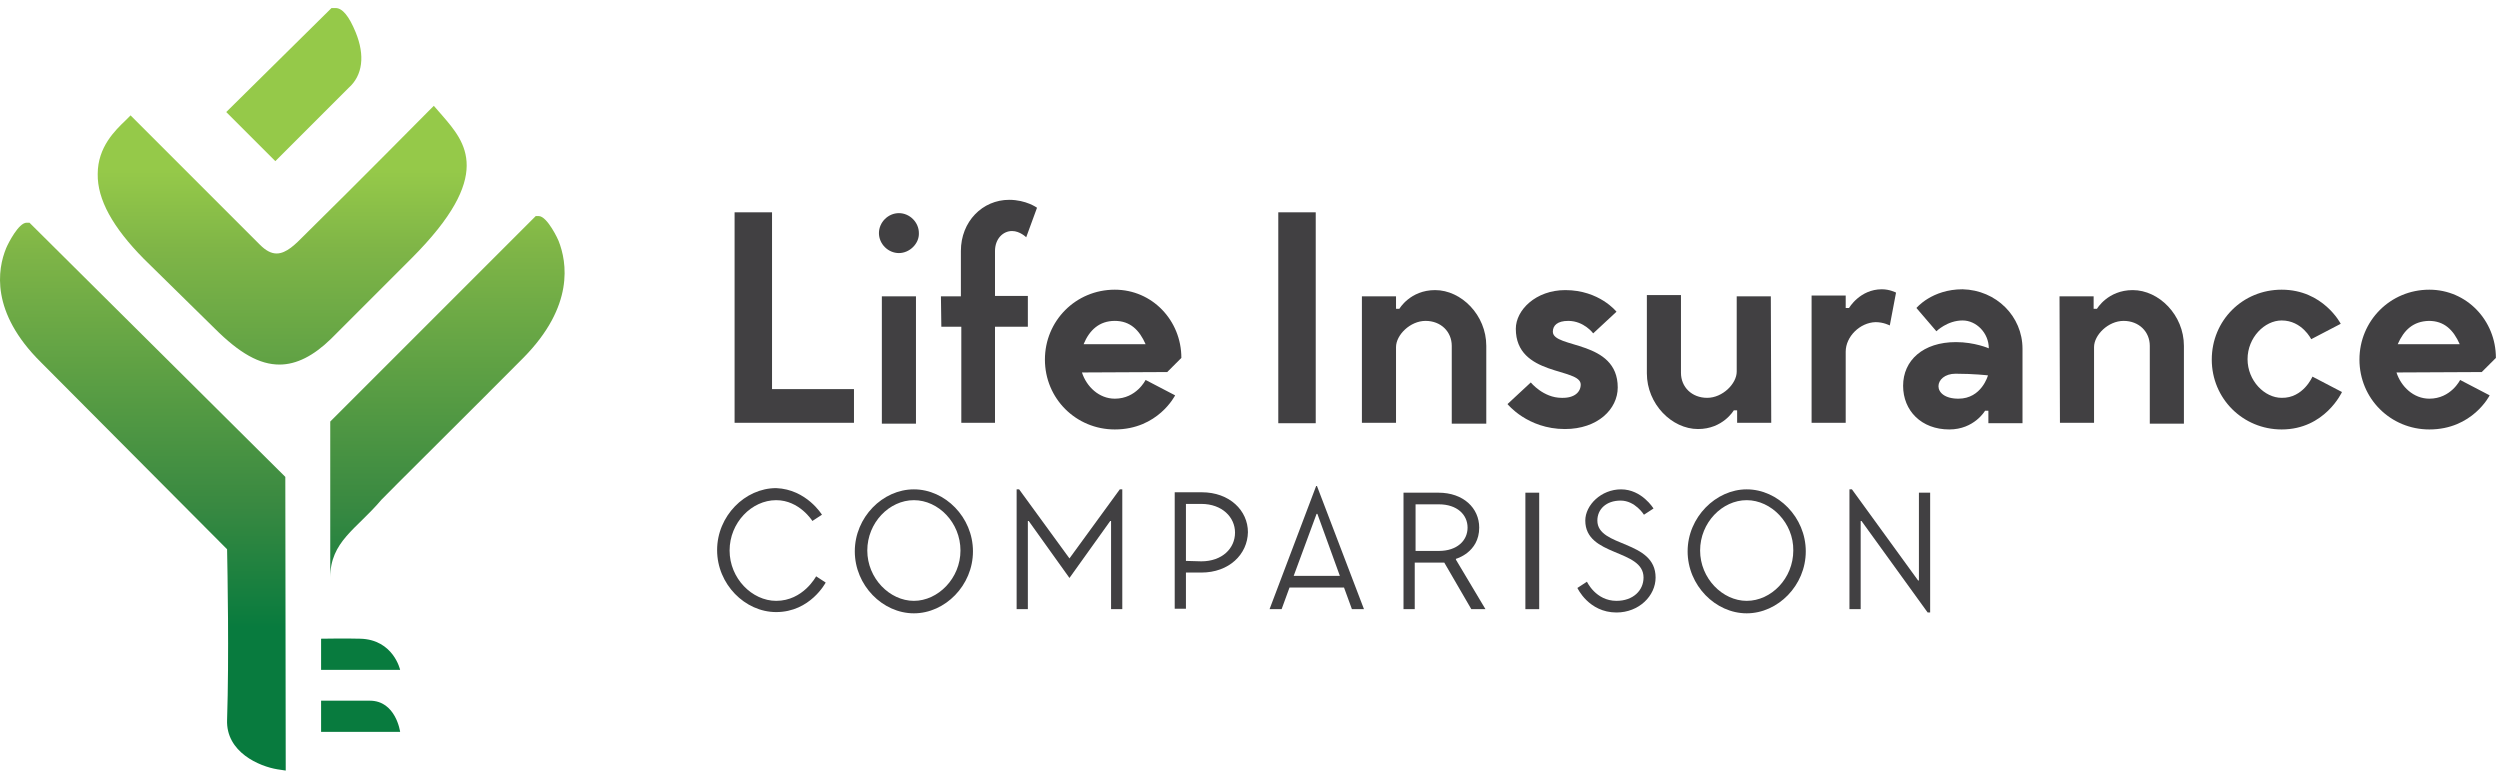
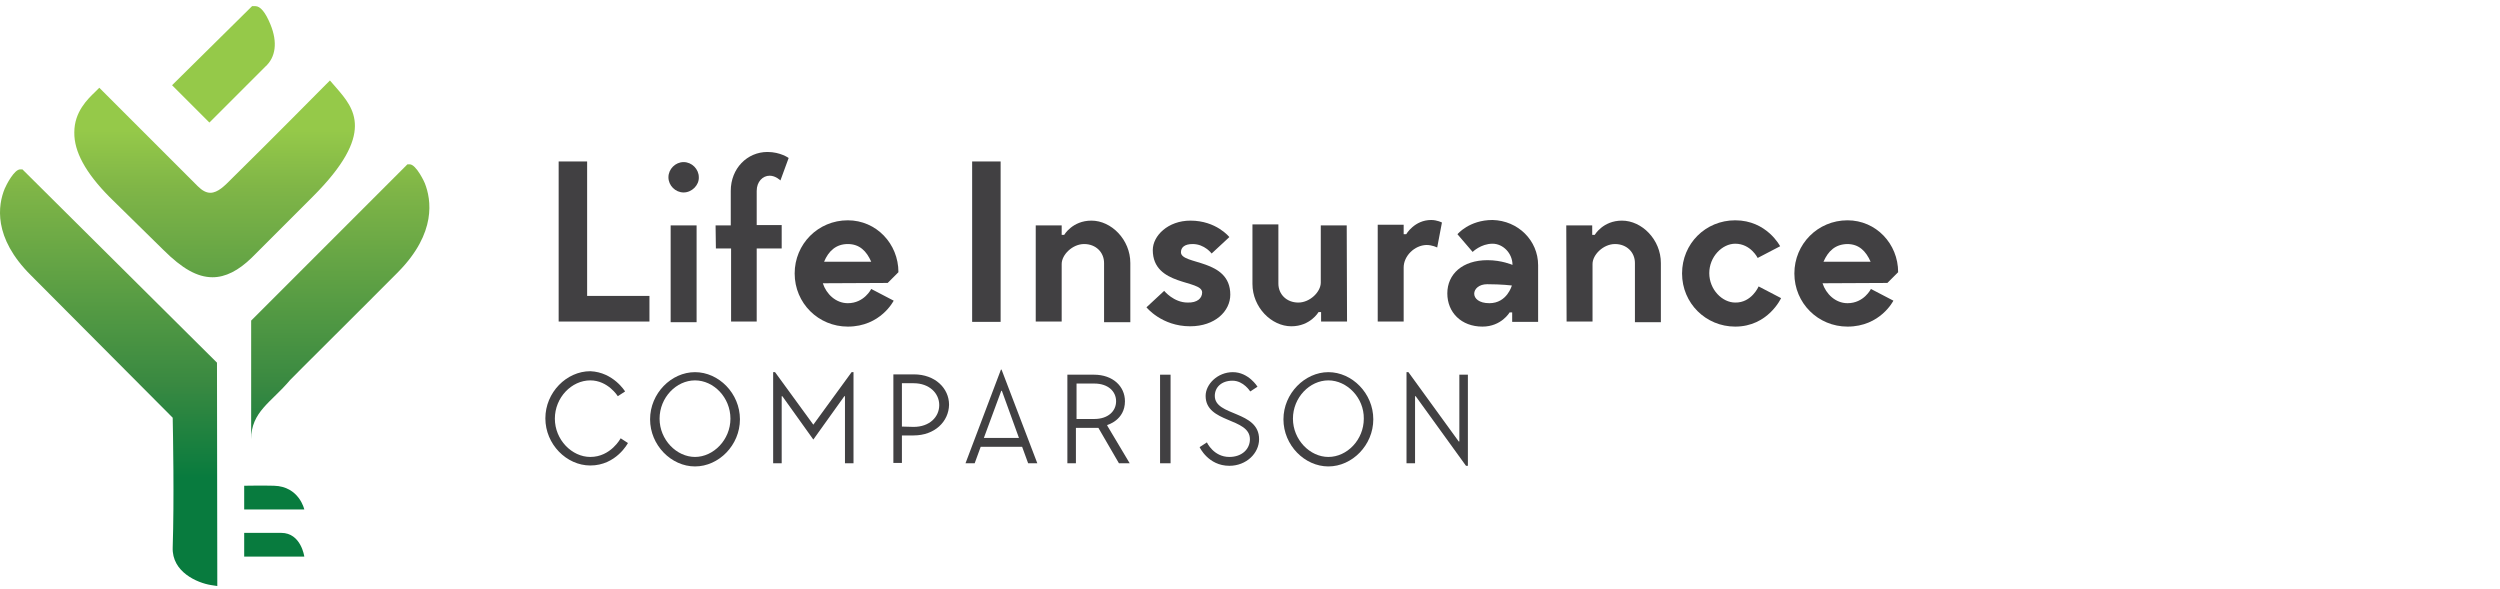
- <svg xmlns="http://www.w3.org/2000/svg" width="181px" height="56px" viewBox="0 0 181 56" version="1.1">
+ <svg xmlns="http://www.w3.org/2000/svg" width="238px" height="56px" version="1.1" viewBox="0 0 238 56">
  <defs>
-     <linearGradient x1="50.003%" y1="-232.622%" x2="50.003%" y2="-1695.799%" id="linearGradient-1">
-       <stop stop-color="#087B3E" offset="0%" />
-       <stop stop-color="#398941" offset="27%" />
-       <stop stop-color="#7FB547" offset="83%" />
-       <stop stop-color="#95C949" offset="100%" />
+     <linearGradient id="linearGradient-1" x1="50.003%" x2="50.003%" y1="-232.622%" y2="-1695.799%">
+       <stop offset="0%" stop-color="#087B3E" />
+       <stop offset="27%" stop-color="#398941" />
+       <stop offset="83%" stop-color="#7FB547" />
+       <stop offset="100%" stop-color="#95C949" />
    </linearGradient>
-     <linearGradient x1="50.009%" y1="-33.202%" x2="50.009%" y2="-1487.881%" id="linearGradient-2">
-       <stop stop-color="#087B3E" offset="0%" />
-       <stop stop-color="#398941" offset="27%" />
-       <stop stop-color="#7FB547" offset="83%" />
-       <stop stop-color="#95C949" offset="100%" />
+     <linearGradient id="linearGradient-2" x1="50.009%" x2="50.009%" y1="-33.202%" y2="-1487.881%">
+       <stop offset="0%" stop-color="#087B3E" />
+       <stop offset="27%" stop-color="#398941" />
+       <stop offset="83%" stop-color="#7FB547" />
+       <stop offset="100%" stop-color="#95C949" />
    </linearGradient>
-     <linearGradient x1="50.002%" y1="201.848%" x2="50.002%" y2="25.404%" id="linearGradient-3">
-       <stop stop-color="#087B3E" offset="0%" />
-       <stop stop-color="#398941" offset="27%" />
-       <stop stop-color="#7FB547" offset="83%" />
-       <stop stop-color="#95C949" offset="100%" />
+     <linearGradient id="linearGradient-3" x1="50.002%" x2="50.002%" y1="201.848%" y2="25.404%">
+       <stop offset="0%" stop-color="#087B3E" />
+       <stop offset="27%" stop-color="#398941" />
+       <stop offset="83%" stop-color="#7FB547" />
+       <stop offset="100%" stop-color="#95C949" />
    </linearGradient>
-     <linearGradient x1="50.02%" y1="405.029%" x2="50.02%" y2="106.793%" id="linearGradient-4">
-       <stop stop-color="#087B3E" offset="0%" />
-       <stop stop-color="#398941" offset="27%" />
-       <stop stop-color="#7FB547" offset="83%" />
-       <stop stop-color="#95C949" offset="100%" />
+     <linearGradient id="linearGradient-4" x1="50.02%" x2="50.02%" y1="405.029%" y2="106.793%">
+       <stop offset="0%" stop-color="#087B3E" />
+       <stop offset="27%" stop-color="#398941" />
+       <stop offset="83%" stop-color="#7FB547" />
+       <stop offset="100%" stop-color="#95C949" />
    </linearGradient>
-     <linearGradient x1="50%" y1="73.995%" x2="50%" y2="-9.339%" id="linearGradient-5">
-       <stop stop-color="#087B3E" offset="0%" />
-       <stop stop-color="#398941" offset="27%" />
-       <stop stop-color="#7FB547" offset="83%" />
-       <stop stop-color="#95C949" offset="100%" />
+     <linearGradient id="linearGradient-5" x1="50%" x2="50%" y1="73.995%" y2="-9.339%">
+       <stop offset="0%" stop-color="#087B3E" />
+       <stop offset="27%" stop-color="#398941" />
+       <stop offset="83%" stop-color="#7FB547" />
+       <stop offset="100%" stop-color="#95C949" />
    </linearGradient>
-     <linearGradient x1="49.994%" y1="113.982%" x2="49.994%" y2="-12.312%" id="linearGradient-6">
-       <stop stop-color="#087B3E" offset="0%" />
-       <stop stop-color="#398941" offset="27%" />
-       <stop stop-color="#7FB547" offset="83%" />
-       <stop stop-color="#95C949" offset="100%" />
+     <linearGradient id="linearGradient-6" x1="49.994%" x2="49.994%" y1="113.982%" y2="-12.312%">
+       <stop offset="0%" stop-color="#087B3E" />
+       <stop offset="27%" stop-color="#398941" />
+       <stop offset="83%" stop-color="#7FB547" />
+       <stop offset="100%" stop-color="#95C949" />
    </linearGradient>
  </defs>
-   <g id="Symbols" stroke="none" stroke-width="1" fill="none" fill-rule="evenodd">
-     <g id="Sections-/-Header-/-Desktop-/-LIC" transform="translate(-162, -16)">
-       <g id="Assets-/-Logo-/-LIC" transform="translate(162, 16)">
+   <g id="Symbols" fill="none" fill-rule="evenodd" stroke="none" stroke-width="1">
+     <g id="Sections-/-Header-/-Tablet-potrait-/-LIC" transform="translate(-24, -16)">
+       <g id="Assets-/-Logo-/-LIC" transform="translate(24, 16)">
        <g id="LIC-logo-01-3" transform="translate(0, 0.583333)">
          <polygon id="Path" fill="#414042" fill-rule="nonzero" points="61.828 27.588 61.828 30.027 53.184 30.027 53.184 14.788 55.895 14.788 55.895 27.588" />
-           <path d="M65.081,17.739 C64.298,17.739 63.635,17.077 63.635,16.294 C63.635,15.511 64.298,14.848 65.081,14.848 C65.864,14.848 66.527,15.511 66.527,16.294 C66.557,17.047 65.864,17.739 65.081,17.739 Z M63.846,20.872 L66.316,20.872 L66.316,30.088 L63.846,30.088 L63.846,20.872 Z" id="Shape" fill="#414042" fill-rule="nonzero" />
-           <path d="M68.123,20.872 L69.568,20.872 L69.568,17.589 C69.568,15.45 71.135,13.884 73.062,13.884 C74.297,13.884 75.08,14.457 75.08,14.457 L74.297,16.595 C74.297,16.595 73.845,16.143 73.273,16.143 C72.61,16.143 72.038,16.715 72.038,17.589 L72.038,20.841 L74.417,20.841 L74.417,23.07 L72.038,23.07 L72.038,30.027 L69.599,30.027 L69.599,23.07 L68.153,23.07 L68.123,20.872 L68.123,20.872 Z" id="Path" fill="#414042" fill-rule="nonzero" />
-           <path d="M78.333,26.383 C78.664,27.407 79.567,28.281 80.712,28.281 C82.278,28.281 82.941,26.925 82.941,26.925 L85.079,28.04 C85.079,28.04 83.844,30.509 80.712,30.509 C77.911,30.509 75.652,28.281 75.652,25.45 C75.652,22.649 77.881,20.39 80.712,20.39 C83.423,20.39 85.531,22.618 85.531,25.329 L84.507,26.353 L78.333,26.383 Z M78.453,24.335 L82.941,24.335 C82.489,23.311 81.826,22.649 80.712,22.649 C79.598,22.649 78.875,23.311 78.453,24.335 Z" id="Shape" fill="#414042" fill-rule="nonzero" />
-           <rect id="Rectangle" fill="#414042" x="92.548" y="14.788" width="2.711" height="15.27" />
-           <path d="M98.602,20.872 L101.072,20.872 L101.072,21.775 L101.313,21.775 C101.313,21.775 102.096,20.42 103.903,20.42 C105.8,20.42 107.607,22.227 107.607,24.456 L107.607,30.088 L105.107,30.088 L105.107,24.456 C105.107,23.432 104.324,22.649 103.21,22.649 C102.096,22.649 101.072,23.673 101.072,24.546 L101.072,30.027 L98.602,30.027 L98.602,20.872 L98.602,20.872 Z" id="Path" fill="#414042" fill-rule="nonzero" />
-           <path d="M114.444,27.257 C114.444,26.022 109.745,26.684 109.745,23.221 C109.745,21.865 111.191,20.42 113.329,20.42 C115.799,20.42 117.034,21.986 117.034,21.986 L115.347,23.552 C115.347,23.552 114.685,22.649 113.54,22.649 C112.757,22.649 112.426,22.98 112.426,23.432 C112.426,24.666 117.124,24.004 117.124,27.467 C117.124,29.034 115.679,30.479 113.299,30.479 C110.589,30.479 109.143,28.672 109.143,28.672 L110.83,27.106 C110.83,27.106 111.733,28.22 113.058,28.22 C113.992,28.25 114.444,27.799 114.444,27.257 L114.444,27.257 Z" id="Path" fill="#414042" fill-rule="nonzero" />
-           <path d="M128.238,30.027 L125.768,30.027 L125.768,29.124 L125.527,29.124 C125.527,29.124 124.744,30.479 122.937,30.479 C121.04,30.479 119.233,28.672 119.233,26.443 L119.233,20.781 L121.702,20.781 L121.702,26.413 C121.702,27.437 122.485,28.22 123.6,28.22 C124.714,28.22 125.738,27.196 125.738,26.323 L125.738,20.872 L128.208,20.872 L128.238,30.027 L128.238,30.027 Z" id="Path" fill="#414042" fill-rule="nonzero" />
-           <path d="M133.629,24.877 L133.629,30.027 L131.159,30.027 L131.159,20.811 L133.629,20.811 L133.629,21.715 L133.87,21.715 C133.87,21.715 134.653,20.36 136.249,20.36 C136.821,20.36 137.273,20.601 137.273,20.601 L136.821,22.98 C136.821,22.98 136.37,22.739 135.797,22.739 C134.653,22.769 133.629,23.793 133.629,24.877 L133.629,24.877 Z" id="Path" fill="#414042" fill-rule="nonzero" />
-           <path d="M146.429,24.666 L146.429,30.058 L143.959,30.058 L143.959,29.154 L143.718,29.154 C143.718,29.154 142.935,30.509 141.128,30.509 C139.11,30.509 137.785,29.154 137.785,27.347 C137.785,25.51 139.231,24.185 141.61,24.185 C142.965,24.185 143.989,24.636 143.989,24.636 C143.989,23.522 143.086,22.618 142.092,22.618 C140.978,22.618 140.195,23.401 140.195,23.401 L138.749,21.715 C138.749,21.715 139.863,20.36 142.092,20.36 C144.531,20.42 146.429,22.317 146.429,24.666 L146.429,24.666 Z M141.58,26.474 C140.797,26.474 140.345,26.925 140.345,27.377 C140.345,27.829 140.797,28.281 141.791,28.281 C143.477,28.281 143.929,26.594 143.929,26.594 C143.929,26.594 142.935,26.474 141.58,26.474 Z" id="Shape" fill="#414042" fill-rule="nonzero" />
-           <path d="M149.109,20.872 L151.579,20.872 L151.579,21.775 L151.82,21.775 C151.82,21.775 152.603,20.42 154.41,20.42 C156.308,20.42 158.115,22.227 158.115,24.456 L158.115,30.088 L155.645,30.088 L155.645,24.456 C155.645,23.432 154.862,22.649 153.748,22.649 C152.633,22.649 151.609,23.673 151.609,24.546 L151.609,30.027 L149.14,30.027 L149.109,20.872 L149.109,20.872 Z" id="Path" fill="#414042" fill-rule="nonzero" />
-           <path d="M167.421,26.684 L169.559,27.799 C169.559,27.799 168.325,30.509 165.192,30.509 C162.391,30.509 160.132,28.281 160.132,25.45 C160.132,22.618 162.361,20.39 165.192,20.39 C168.204,20.39 169.469,22.859 169.469,22.859 L167.331,23.974 C167.331,23.974 166.668,22.618 165.192,22.618 C163.957,22.618 162.723,23.853 162.723,25.419 C162.723,26.986 163.957,28.22 165.192,28.22 C166.758,28.25 167.421,26.684 167.421,26.684 Z" id="Path" fill="#414042" fill-rule="nonzero" />
-           <path d="M173.505,26.383 C173.836,27.407 174.74,28.281 175.884,28.281 C177.45,28.281 178.113,26.925 178.113,26.925 L180.251,28.04 C180.251,28.04 179.016,30.509 175.884,30.509 C173.083,30.509 170.824,28.281 170.824,25.45 C170.824,22.649 173.053,20.39 175.884,20.39 C178.595,20.39 180.703,22.618 180.703,25.329 L179.679,26.353 L173.505,26.383 Z M173.595,24.335 L178.083,24.335 C177.631,23.311 176.968,22.649 175.854,22.649 C174.709,22.679 174.047,23.311 173.595,24.335 Z" id="Shape" fill="#414042" fill-rule="nonzero" />
-           <path d="M59.509,36.683 L58.816,37.135 C58.816,37.135 57.883,35.629 56.196,35.629 C54.419,35.629 52.823,37.256 52.823,39.274 C52.823,41.291 54.449,42.918 56.196,42.918 C58.154,42.918 59.087,41.141 59.087,41.141 L59.78,41.593 C59.78,41.593 58.666,43.731 56.196,43.731 C53.937,43.731 51.919,41.713 51.919,39.243 C51.919,36.774 53.937,34.756 56.196,34.756 C58.395,34.846 59.509,36.683 59.509,36.683 L59.509,36.683 Z" id="Path" fill="#414042" fill-rule="nonzero" />
-           <path d="M66.165,34.846 C68.424,34.846 70.442,36.864 70.442,39.334 C70.442,41.803 68.424,43.821 66.165,43.821 C63.906,43.821 61.888,41.803 61.888,39.334 C61.888,36.864 63.906,34.846 66.165,34.846 Z M66.165,35.629 C64.388,35.629 62.792,37.256 62.792,39.274 C62.792,41.291 64.418,42.918 66.165,42.918 C67.912,42.918 69.538,41.291 69.538,39.274 C69.538,37.256 67.942,35.629 66.165,35.629 Z" id="Shape" fill="#414042" fill-rule="nonzero" />
+           <path id="Shape" fill="#414042" fill-rule="nonzero" d="M65.081,17.739 C64.298,17.739 63.635,17.077 63.635,16.294 C63.635,15.511 64.298,14.848 65.081,14.848 C65.864,14.848 66.527,15.511 66.527,16.294 C66.557,17.047 65.864,17.739 65.081,17.739 Z M63.846,20.872 L66.316,20.872 L66.316,30.088 L63.846,30.088 L63.846,20.872 Z" />
+           <path id="Path" fill="#414042" fill-rule="nonzero" d="M68.123,20.872 L69.568,20.872 L69.568,17.589 C69.568,15.45 71.135,13.884 73.062,13.884 C74.297,13.884 75.08,14.457 75.08,14.457 L74.297,16.595 C74.297,16.595 73.845,16.143 73.273,16.143 C72.61,16.143 72.038,16.715 72.038,17.589 L72.038,20.841 L74.417,20.841 L74.417,23.07 L72.038,23.07 L72.038,30.027 L69.599,30.027 L69.599,23.07 L68.153,23.07 L68.123,20.872 L68.123,20.872 Z" />
+           <path id="Shape" fill="#414042" fill-rule="nonzero" d="M78.333,26.383 C78.664,27.407 79.567,28.281 80.712,28.281 C82.278,28.281 82.941,26.925 82.941,26.925 L85.079,28.04 C85.079,28.04 83.844,30.509 80.712,30.509 C77.911,30.509 75.652,28.281 75.652,25.45 C75.652,22.649 77.881,20.39 80.712,20.39 C83.423,20.39 85.531,22.618 85.531,25.329 L84.507,26.353 L78.333,26.383 Z M78.453,24.335 L82.941,24.335 C82.489,23.311 81.826,22.649 80.712,22.649 C79.598,22.649 78.875,23.311 78.453,24.335 Z" />
+           <rect id="Rectangle" width="2.711" height="15.27" x="92.548" y="14.788" fill="#414042" />
+           <path id="Path" fill="#414042" fill-rule="nonzero" d="M98.602,20.872 L101.072,20.872 L101.072,21.775 L101.313,21.775 C101.313,21.775 102.096,20.42 103.903,20.42 C105.8,20.42 107.607,22.227 107.607,24.456 L107.607,30.088 L105.107,30.088 L105.107,24.456 C105.107,23.432 104.324,22.649 103.21,22.649 C102.096,22.649 101.072,23.673 101.072,24.546 L101.072,30.027 L98.602,30.027 L98.602,20.872 L98.602,20.872 Z" />
+           <path id="Path" fill="#414042" fill-rule="nonzero" d="M114.444,27.257 C114.444,26.022 109.745,26.684 109.745,23.221 C109.745,21.865 111.191,20.42 113.329,20.42 C115.799,20.42 117.034,21.986 117.034,21.986 L115.347,23.552 C115.347,23.552 114.685,22.649 113.54,22.649 C112.757,22.649 112.426,22.98 112.426,23.432 C112.426,24.666 117.124,24.004 117.124,27.467 C117.124,29.034 115.679,30.479 113.299,30.479 C110.589,30.479 109.143,28.672 109.143,28.672 L110.83,27.106 C110.83,27.106 111.733,28.22 113.058,28.22 C113.992,28.25 114.444,27.799 114.444,27.257 L114.444,27.257 Z" />
+           <path id="Path" fill="#414042" fill-rule="nonzero" d="M128.238,30.027 L125.768,30.027 L125.768,29.124 L125.527,29.124 C125.527,29.124 124.744,30.479 122.937,30.479 C121.04,30.479 119.233,28.672 119.233,26.443 L119.233,20.781 L121.702,20.781 L121.702,26.413 C121.702,27.437 122.485,28.22 123.6,28.22 C124.714,28.22 125.738,27.196 125.738,26.323 L125.738,20.872 L128.208,20.872 L128.238,30.027 L128.238,30.027 Z" />
+           <path id="Path" fill="#414042" fill-rule="nonzero" d="M133.629,24.877 L133.629,30.027 L131.159,30.027 L131.159,20.811 L133.629,20.811 L133.629,21.715 L133.87,21.715 C133.87,21.715 134.653,20.36 136.249,20.36 C136.821,20.36 137.273,20.601 137.273,20.601 L136.821,22.98 C136.821,22.98 136.37,22.739 135.797,22.739 C134.653,22.769 133.629,23.793 133.629,24.877 L133.629,24.877 Z" />
+           <path id="Shape" fill="#414042" fill-rule="nonzero" d="M146.429,24.666 L146.429,30.058 L143.959,30.058 L143.959,29.154 L143.718,29.154 C143.718,29.154 142.935,30.509 141.128,30.509 C139.11,30.509 137.785,29.154 137.785,27.347 C137.785,25.51 139.231,24.185 141.61,24.185 C142.965,24.185 143.989,24.636 143.989,24.636 C143.989,23.522 143.086,22.618 142.092,22.618 C140.978,22.618 140.195,23.401 140.195,23.401 L138.749,21.715 C138.749,21.715 139.863,20.36 142.092,20.36 C144.531,20.42 146.429,22.317 146.429,24.666 L146.429,24.666 Z M141.58,26.474 C140.797,26.474 140.345,26.925 140.345,27.377 C140.345,27.829 140.797,28.281 141.791,28.281 C143.477,28.281 143.929,26.594 143.929,26.594 C143.929,26.594 142.935,26.474 141.58,26.474 Z" />
+           <path id="Path" fill="#414042" fill-rule="nonzero" d="M149.109,20.872 L151.579,20.872 L151.579,21.775 L151.82,21.775 C151.82,21.775 152.603,20.42 154.41,20.42 C156.308,20.42 158.115,22.227 158.115,24.456 L158.115,30.088 L155.645,30.088 L155.645,24.456 C155.645,23.432 154.862,22.649 153.748,22.649 C152.633,22.649 151.609,23.673 151.609,24.546 L151.609,30.027 L149.14,30.027 L149.109,20.872 L149.109,20.872 Z" />
+           <path id="Path" fill="#414042" fill-rule="nonzero" d="M167.421,26.684 L169.559,27.799 C169.559,27.799 168.325,30.509 165.192,30.509 C162.391,30.509 160.132,28.281 160.132,25.45 C160.132,22.618 162.361,20.39 165.192,20.39 C168.204,20.39 169.469,22.859 169.469,22.859 L167.331,23.974 C167.331,23.974 166.668,22.618 165.192,22.618 C163.957,22.618 162.723,23.853 162.723,25.419 C162.723,26.986 163.957,28.22 165.192,28.22 C166.758,28.25 167.421,26.684 167.421,26.684 Z" />
+           <path id="Shape" fill="#414042" fill-rule="nonzero" d="M173.505,26.383 C173.836,27.407 174.74,28.281 175.884,28.281 C177.45,28.281 178.113,26.925 178.113,26.925 L180.251,28.04 C180.251,28.04 179.016,30.509 175.884,30.509 C173.083,30.509 170.824,28.281 170.824,25.45 C170.824,22.649 173.053,20.39 175.884,20.39 C178.595,20.39 180.703,22.618 180.703,25.329 L179.679,26.353 L173.505,26.383 Z M173.595,24.335 L178.083,24.335 C177.631,23.311 176.968,22.649 175.854,22.649 C174.709,22.679 174.047,23.311 173.595,24.335 Z" />
+           <path id="Path" fill="#414042" fill-rule="nonzero" d="M59.509,36.683 L58.816,37.135 C58.816,37.135 57.883,35.629 56.196,35.629 C54.419,35.629 52.823,37.256 52.823,39.274 C52.823,41.291 54.449,42.918 56.196,42.918 C58.154,42.918 59.087,41.141 59.087,41.141 L59.78,41.593 C59.78,41.593 58.666,43.731 56.196,43.731 C53.937,43.731 51.919,41.713 51.919,39.243 C51.919,36.774 53.937,34.756 56.196,34.756 C58.395,34.846 59.509,36.683 59.509,36.683 L59.509,36.683 Z" />
+           <path id="Shape" fill="#414042" fill-rule="nonzero" d="M66.165,34.846 C68.424,34.846 70.442,36.864 70.442,39.334 C70.442,41.803 68.424,43.821 66.165,43.821 C63.906,43.821 61.888,41.803 61.888,39.334 C61.888,36.864 63.906,34.846 66.165,34.846 Z M66.165,35.629 C64.388,35.629 62.792,37.256 62.792,39.274 C62.792,41.291 64.418,42.918 66.165,42.918 C67.912,42.918 69.538,41.291 69.538,39.274 C69.538,37.256 67.942,35.629 66.165,35.629 Z" />
          <polygon id="Path" fill="#414042" fill-rule="nonzero" points="81.254 34.846 81.254 43.52 80.441 43.52 80.441 37.135 80.381 37.135 77.429 41.261 74.478 37.135 74.417 37.135 74.417 43.52 73.604 43.52 73.604 34.846 73.785 34.846 77.429 39.846 81.073 34.846 81.254 34.846" />
-           <path d="M86.976,40.87 L85.862,40.87 L85.862,43.49 L85.049,43.49 L85.049,35.057 L87.007,35.057 C89.024,35.057 90.35,36.382 90.35,37.948 C90.32,39.545 88.994,40.87 86.976,40.87 L86.976,40.87 Z M86.976,40.057 C88.482,40.057 89.416,39.123 89.416,37.978 C89.416,36.864 88.482,35.9 86.976,35.9 L85.862,35.9 L85.862,40.026 L86.976,40.057 L86.976,40.057 Z" id="Shape" fill="#414042" fill-rule="nonzero" />
-           <path d="M98.752,43.52 L97.879,43.52 L97.307,41.954 L93.361,41.954 L92.789,43.52 L91.916,43.52 L95.289,34.605 L95.349,34.605 L98.752,43.52 L98.752,43.52 Z M93.663,41.111 L97.006,41.111 L95.379,36.623 L95.319,36.623 L93.663,41.111 L93.663,41.111 Z" id="Shape" fill="#414042" fill-rule="nonzero" />
-           <path d="M107.547,43.52 L106.523,43.52 L104.565,40.147 L102.427,40.147 L102.427,43.52 L101.614,43.52 L101.614,35.087 L104.144,35.087 C105.951,35.087 107.095,36.202 107.095,37.617 C107.095,39.424 105.409,39.876 105.409,39.876 L105.409,39.936 L107.547,43.52 Z M104.174,39.304 C105.499,39.304 106.252,38.551 106.252,37.617 C106.252,36.683 105.499,35.93 104.174,35.93 L102.487,35.93 L102.487,39.304 L104.174,39.304 Z" id="Shape" fill="#414042" fill-rule="nonzero" />
-           <rect id="Rectangle" fill="#414042" x="110.438" y="35.087" width="1" height="8.433" />
-           <path d="M119.714,36.232 L119.022,36.683 C119.022,36.683 118.389,35.659 117.335,35.659 C116.281,35.659 115.649,36.292 115.649,37.105 C115.649,39.063 119.865,38.49 119.865,41.231 C119.865,42.556 118.66,43.761 117.034,43.761 C115.016,43.761 114.203,41.984 114.203,41.984 L114.896,41.532 C114.896,41.532 115.528,42.918 117.034,42.918 C118.239,42.918 118.992,42.165 118.992,41.231 C118.992,39.153 114.775,39.725 114.775,37.105 C114.775,35.991 115.92,34.846 117.365,34.846 C118.871,34.846 119.714,36.232 119.714,36.232 Z" id="Path" fill="#414042" fill-rule="nonzero" />
-           <path d="M126.461,34.846 C128.72,34.846 130.738,36.864 130.738,39.334 C130.738,41.803 128.72,43.821 126.461,43.821 C124.202,43.821 122.184,41.803 122.184,39.334 C122.184,36.864 124.232,34.846 126.461,34.846 Z M126.461,35.629 C124.684,35.629 123.088,37.256 123.088,39.274 C123.088,41.291 124.714,42.918 126.461,42.918 C128.238,42.918 129.834,41.291 129.834,39.274 C129.864,37.286 128.238,35.629 126.461,35.629 Z" id="Shape" fill="#414042" fill-rule="nonzero" />
+           <path id="Shape" fill="#414042" fill-rule="nonzero" d="M86.976,40.87 L85.862,40.87 L85.862,43.49 L85.049,43.49 L85.049,35.057 L87.007,35.057 C89.024,35.057 90.35,36.382 90.35,37.948 C90.32,39.545 88.994,40.87 86.976,40.87 L86.976,40.87 Z M86.976,40.057 C88.482,40.057 89.416,39.123 89.416,37.978 C89.416,36.864 88.482,35.9 86.976,35.9 L85.862,35.9 L85.862,40.026 L86.976,40.057 L86.976,40.057 Z" />
+           <path id="Shape" fill="#414042" fill-rule="nonzero" d="M98.752,43.52 L97.879,43.52 L97.307,41.954 L93.361,41.954 L92.789,43.52 L91.916,43.52 L95.289,34.605 L95.349,34.605 L98.752,43.52 L98.752,43.52 Z M93.663,41.111 L97.006,41.111 L95.379,36.623 L95.319,36.623 L93.663,41.111 L93.663,41.111 Z" />
+           <path id="Shape" fill="#414042" fill-rule="nonzero" d="M107.547,43.52 L106.523,43.52 L104.565,40.147 L102.427,40.147 L102.427,43.52 L101.614,43.52 L101.614,35.087 L104.144,35.087 C105.951,35.087 107.095,36.202 107.095,37.617 C107.095,39.424 105.409,39.876 105.409,39.876 L105.409,39.936 L107.547,43.52 Z M104.174,39.304 C105.499,39.304 106.252,38.551 106.252,37.617 C106.252,36.683 105.499,35.93 104.174,35.93 L102.487,35.93 L102.487,39.304 L104.174,39.304 Z" />
+           <rect id="Rectangle" width="1" height="8.433" x="110.438" y="35.087" fill="#414042" />
+           <path id="Path" fill="#414042" fill-rule="nonzero" d="M119.714,36.232 L119.022,36.683 C119.022,36.683 118.389,35.659 117.335,35.659 C116.281,35.659 115.649,36.292 115.649,37.105 C115.649,39.063 119.865,38.49 119.865,41.231 C119.865,42.556 118.66,43.761 117.034,43.761 C115.016,43.761 114.203,41.984 114.203,41.984 L114.896,41.532 C114.896,41.532 115.528,42.918 117.034,42.918 C118.239,42.918 118.992,42.165 118.992,41.231 C118.992,39.153 114.775,39.725 114.775,37.105 C114.775,35.991 115.92,34.846 117.365,34.846 C118.871,34.846 119.714,36.232 119.714,36.232 Z" />
+           <path id="Shape" fill="#414042" fill-rule="nonzero" d="M126.461,34.846 C128.72,34.846 130.738,36.864 130.738,39.334 C130.738,41.803 128.72,43.821 126.461,43.821 C124.202,43.821 122.184,41.803 122.184,39.334 C122.184,36.864 124.232,34.846 126.461,34.846 Z M126.461,35.629 C124.684,35.629 123.088,37.256 123.088,39.274 C123.088,41.291 124.714,42.918 126.461,42.918 C128.238,42.918 129.834,41.291 129.834,39.274 C129.864,37.286 128.238,35.629 126.461,35.629 Z" />
          <polygon id="Path" fill="#414042" fill-rule="nonzero" points="139.562 43.761 134.773 37.135 134.713 37.135 134.713 43.52 133.9 43.52 133.9 34.846 134.081 34.846 138.869 41.442 138.93 41.442 138.93 35.087 139.743 35.087 139.743 43.761" />
-           <path d="M23.247,50.146 L23.247,52.405 L28.97,52.405 C28.97,52.405 28.668,50.146 26.771,50.146 C25.536,50.146 23.247,50.146 23.247,50.146 Z" id="Path" fill="url(#linearGradient-1)" fill-rule="nonzero" />
-           <path d="M23.247,45.659 L23.247,47.917 L28.97,47.917 C28.97,47.917 28.488,45.719 26.078,45.659 C25.115,45.628 23.247,45.659 23.247,45.659 L23.247,45.659 Z" id="Path" fill="url(#linearGradient-2)" fill-rule="nonzero" />
-           <path d="M15.537,23.191 C17.344,24.998 18.79,25.811 20.236,25.811 C21.47,25.811 22.705,25.178 23.97,23.944 L29.783,18.131 C35.806,12.107 33.698,9.728 32.012,7.77 L31.409,7.078 L31.018,7.469 C30.957,7.529 25.807,12.74 22.284,16.203 L22.012,16.474 C21.41,17.077 20.748,17.769 20.025,17.769 C19.633,17.769 19.242,17.559 18.82,17.137 L9.453,7.77 L9.092,8.132 C8.339,8.855 7.074,10.059 7.074,12.017 C7.044,13.854 8.158,15.872 10.417,18.161 L15.537,23.191 Z" id="Path" fill="url(#linearGradient-3)" fill-rule="nonzero" />
-           <path d="M25.747,1.747 C25.265,0.572 24.783,0 24.301,0 L24,0 L16.38,7.529 L19.934,11.083 L25.235,5.783 C26.259,4.879 26.44,3.433 25.747,1.747 Z" id="Path" fill="url(#linearGradient-4)" fill-rule="nonzero" />
-           <path d="M2.285,15.691 L2.135,15.541 L1.924,15.541 C1.352,15.541 0.599,17.017 0.448,17.378 C-0.184,18.914 -0.696,22.016 2.948,25.63 L16.441,39.183 C16.471,40.719 16.591,46.954 16.441,51.531 C16.35,53.881 18.79,54.905 20.085,55.115 L20.687,55.206 L20.657,33.943 L2.285,15.691 Z" id="Path" fill="url(#linearGradient-5)" fill-rule="nonzero" />
-           <path d="M40.445,16.866 C40.445,16.836 39.631,15.059 38.999,15.059 L38.788,15.059 L23.91,29.937 L23.91,41.231 C23.91,38.611 25.807,37.738 27.614,35.599 C27.675,35.509 34.782,28.461 37.915,25.299 C41.589,21.564 41.047,18.402 40.445,16.866 Z" id="Path" fill="url(#linearGradient-6)" fill-rule="nonzero" />
+           <path id="Path" fill="url(#linearGradient-1)" fill-rule="nonzero" d="M23.247,50.146 L23.247,52.405 L28.97,52.405 C28.97,52.405 28.668,50.146 26.771,50.146 C25.536,50.146 23.247,50.146 23.247,50.146 Z" />
+           <path id="Path" fill="url(#linearGradient-2)" fill-rule="nonzero" d="M23.247,45.659 L23.247,47.917 L28.97,47.917 C28.97,47.917 28.488,45.719 26.078,45.659 C25.115,45.628 23.247,45.659 23.247,45.659 L23.247,45.659 Z" />
+           <path id="Path" fill="url(#linearGradient-3)" fill-rule="nonzero" d="M15.537,23.191 C17.344,24.998 18.79,25.811 20.236,25.811 C21.47,25.811 22.705,25.178 23.97,23.944 L29.783,18.131 C35.806,12.107 33.698,9.728 32.012,7.77 L31.409,7.078 L31.018,7.469 C30.957,7.529 25.807,12.74 22.284,16.203 L22.012,16.474 C21.41,17.077 20.748,17.769 20.025,17.769 C19.633,17.769 19.242,17.559 18.82,17.137 L9.453,7.77 L9.092,8.132 C8.339,8.855 7.074,10.059 7.074,12.017 C7.044,13.854 8.158,15.872 10.417,18.161 L15.537,23.191 Z" />
+           <path id="Path" fill="url(#linearGradient-4)" fill-rule="nonzero" d="M25.747,1.747 C25.265,0.572 24.783,0 24.301,0 L24,0 L16.38,7.529 L19.934,11.083 L25.235,5.783 C26.259,4.879 26.44,3.433 25.747,1.747 Z" />
+           <path id="Path" fill="url(#linearGradient-5)" fill-rule="nonzero" d="M2.285,15.691 L2.135,15.541 L1.924,15.541 C1.352,15.541 0.599,17.017 0.448,17.378 C-0.184,18.914 -0.696,22.016 2.948,25.63 L16.441,39.183 C16.471,40.719 16.591,46.954 16.441,51.531 C16.35,53.881 18.79,54.905 20.085,55.115 L20.687,55.206 L20.657,33.943 L2.285,15.691 Z" />
+           <path id="Path" fill="url(#linearGradient-6)" fill-rule="nonzero" d="M40.445,16.866 C40.445,16.836 39.631,15.059 38.999,15.059 L38.788,15.059 L23.91,29.937 L23.91,41.231 C23.91,38.611 25.807,37.738 27.614,35.599 C27.675,35.509 34.782,28.461 37.915,25.299 C41.589,21.564 41.047,18.402 40.445,16.866 Z" />
        </g>
      </g>
    </g>
  </g>
</svg>
